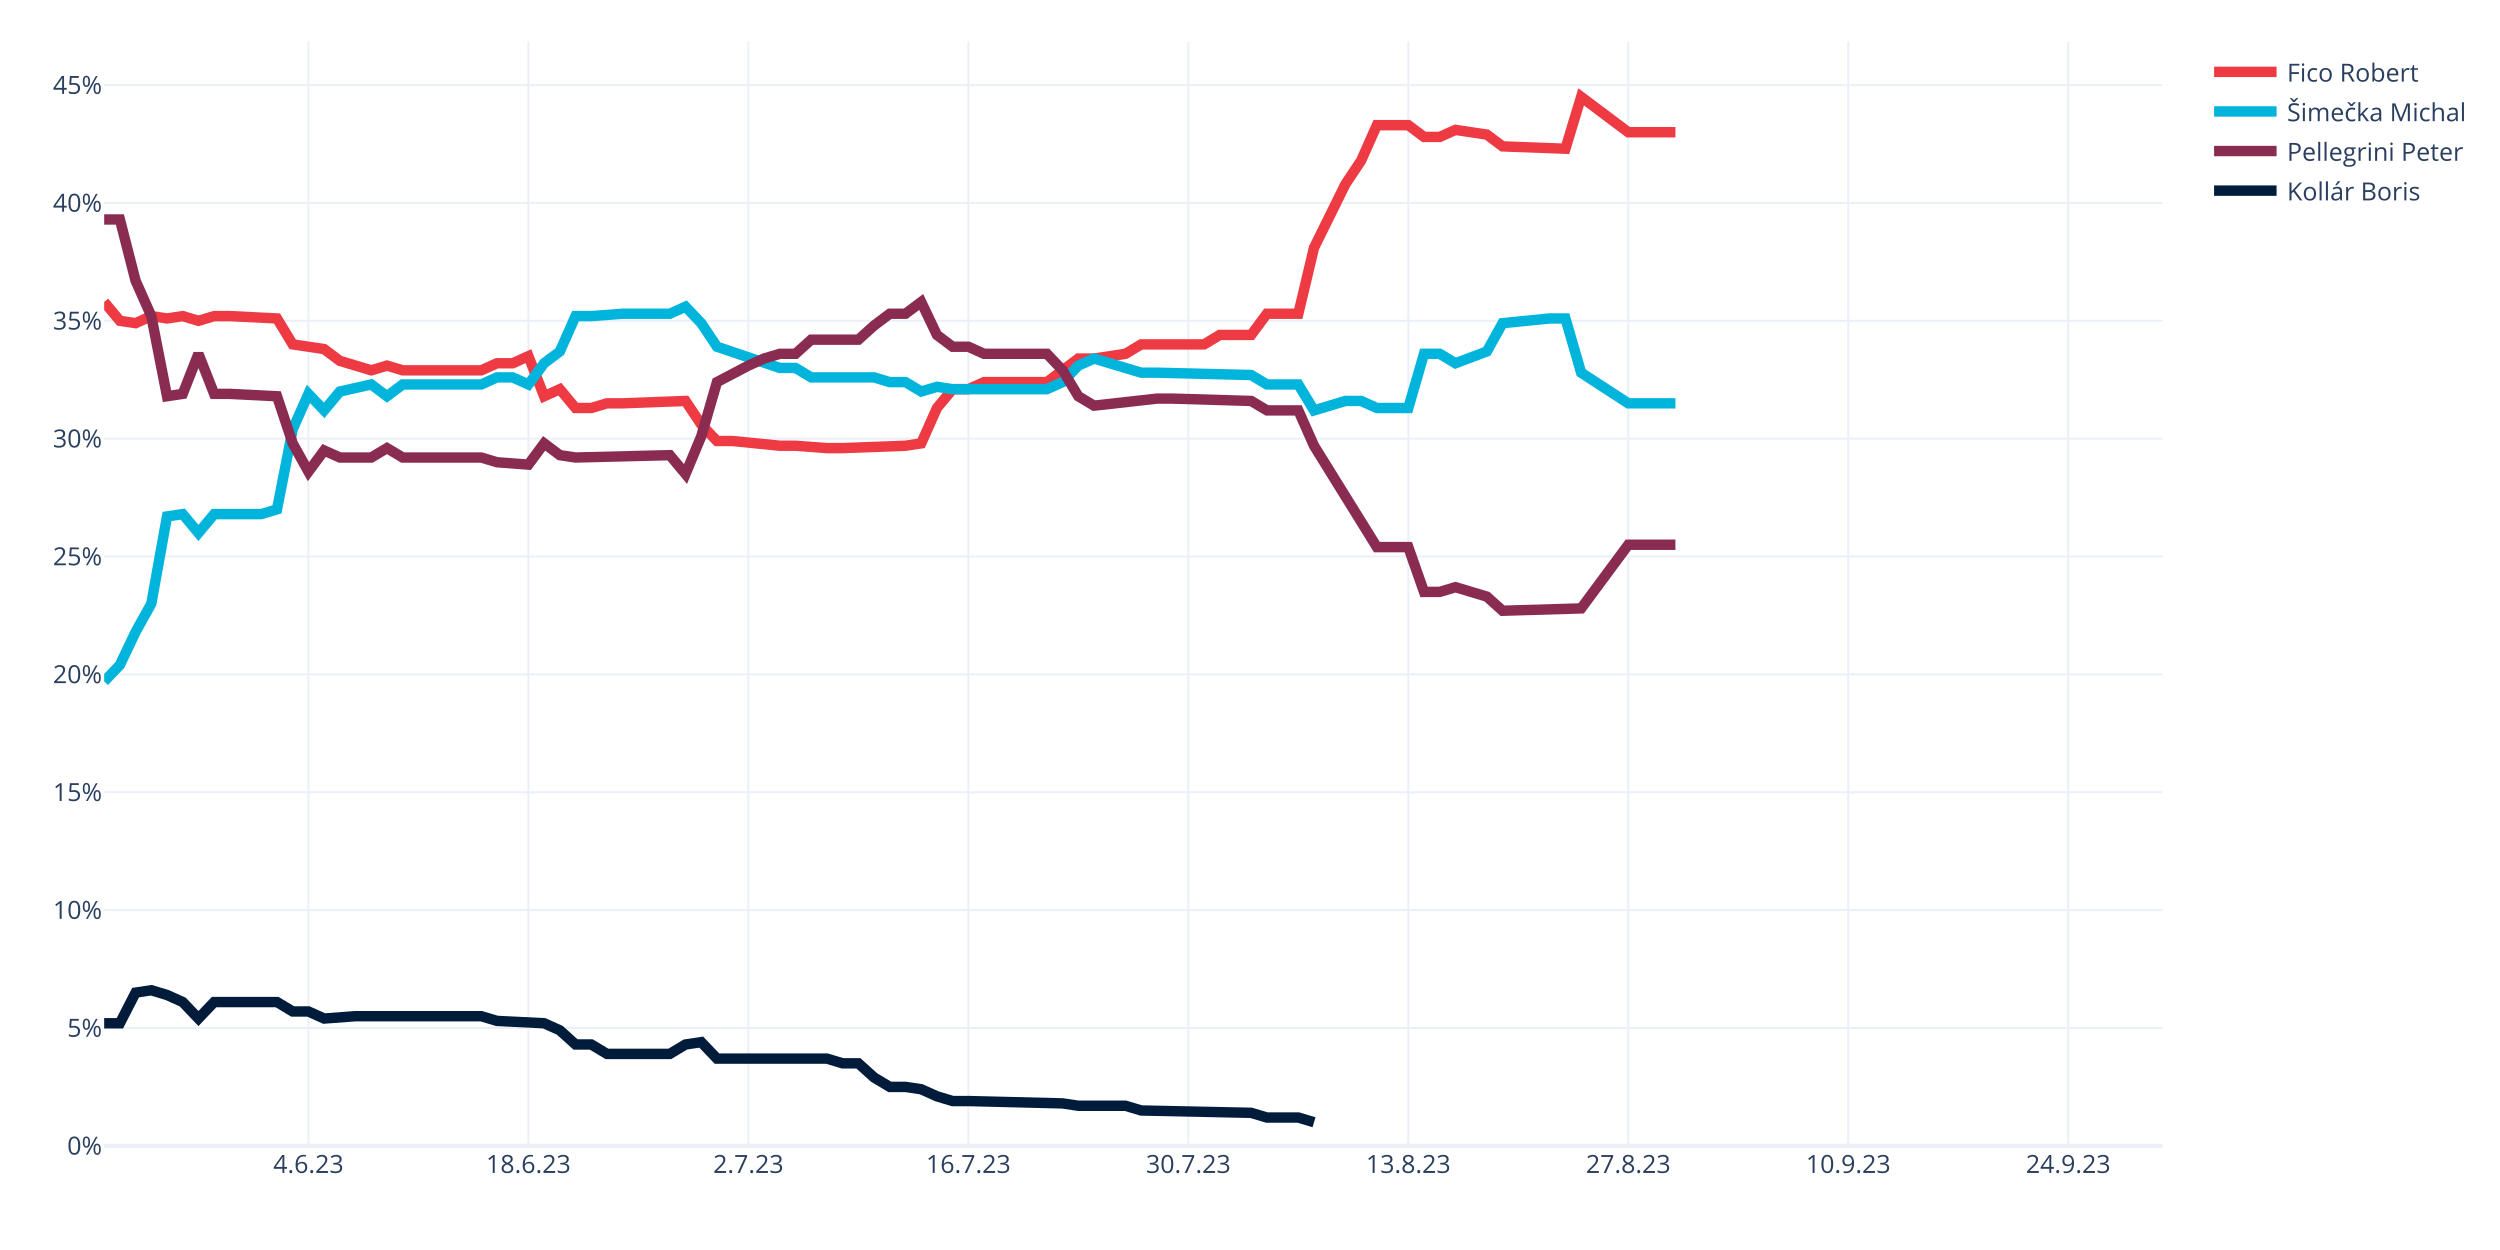
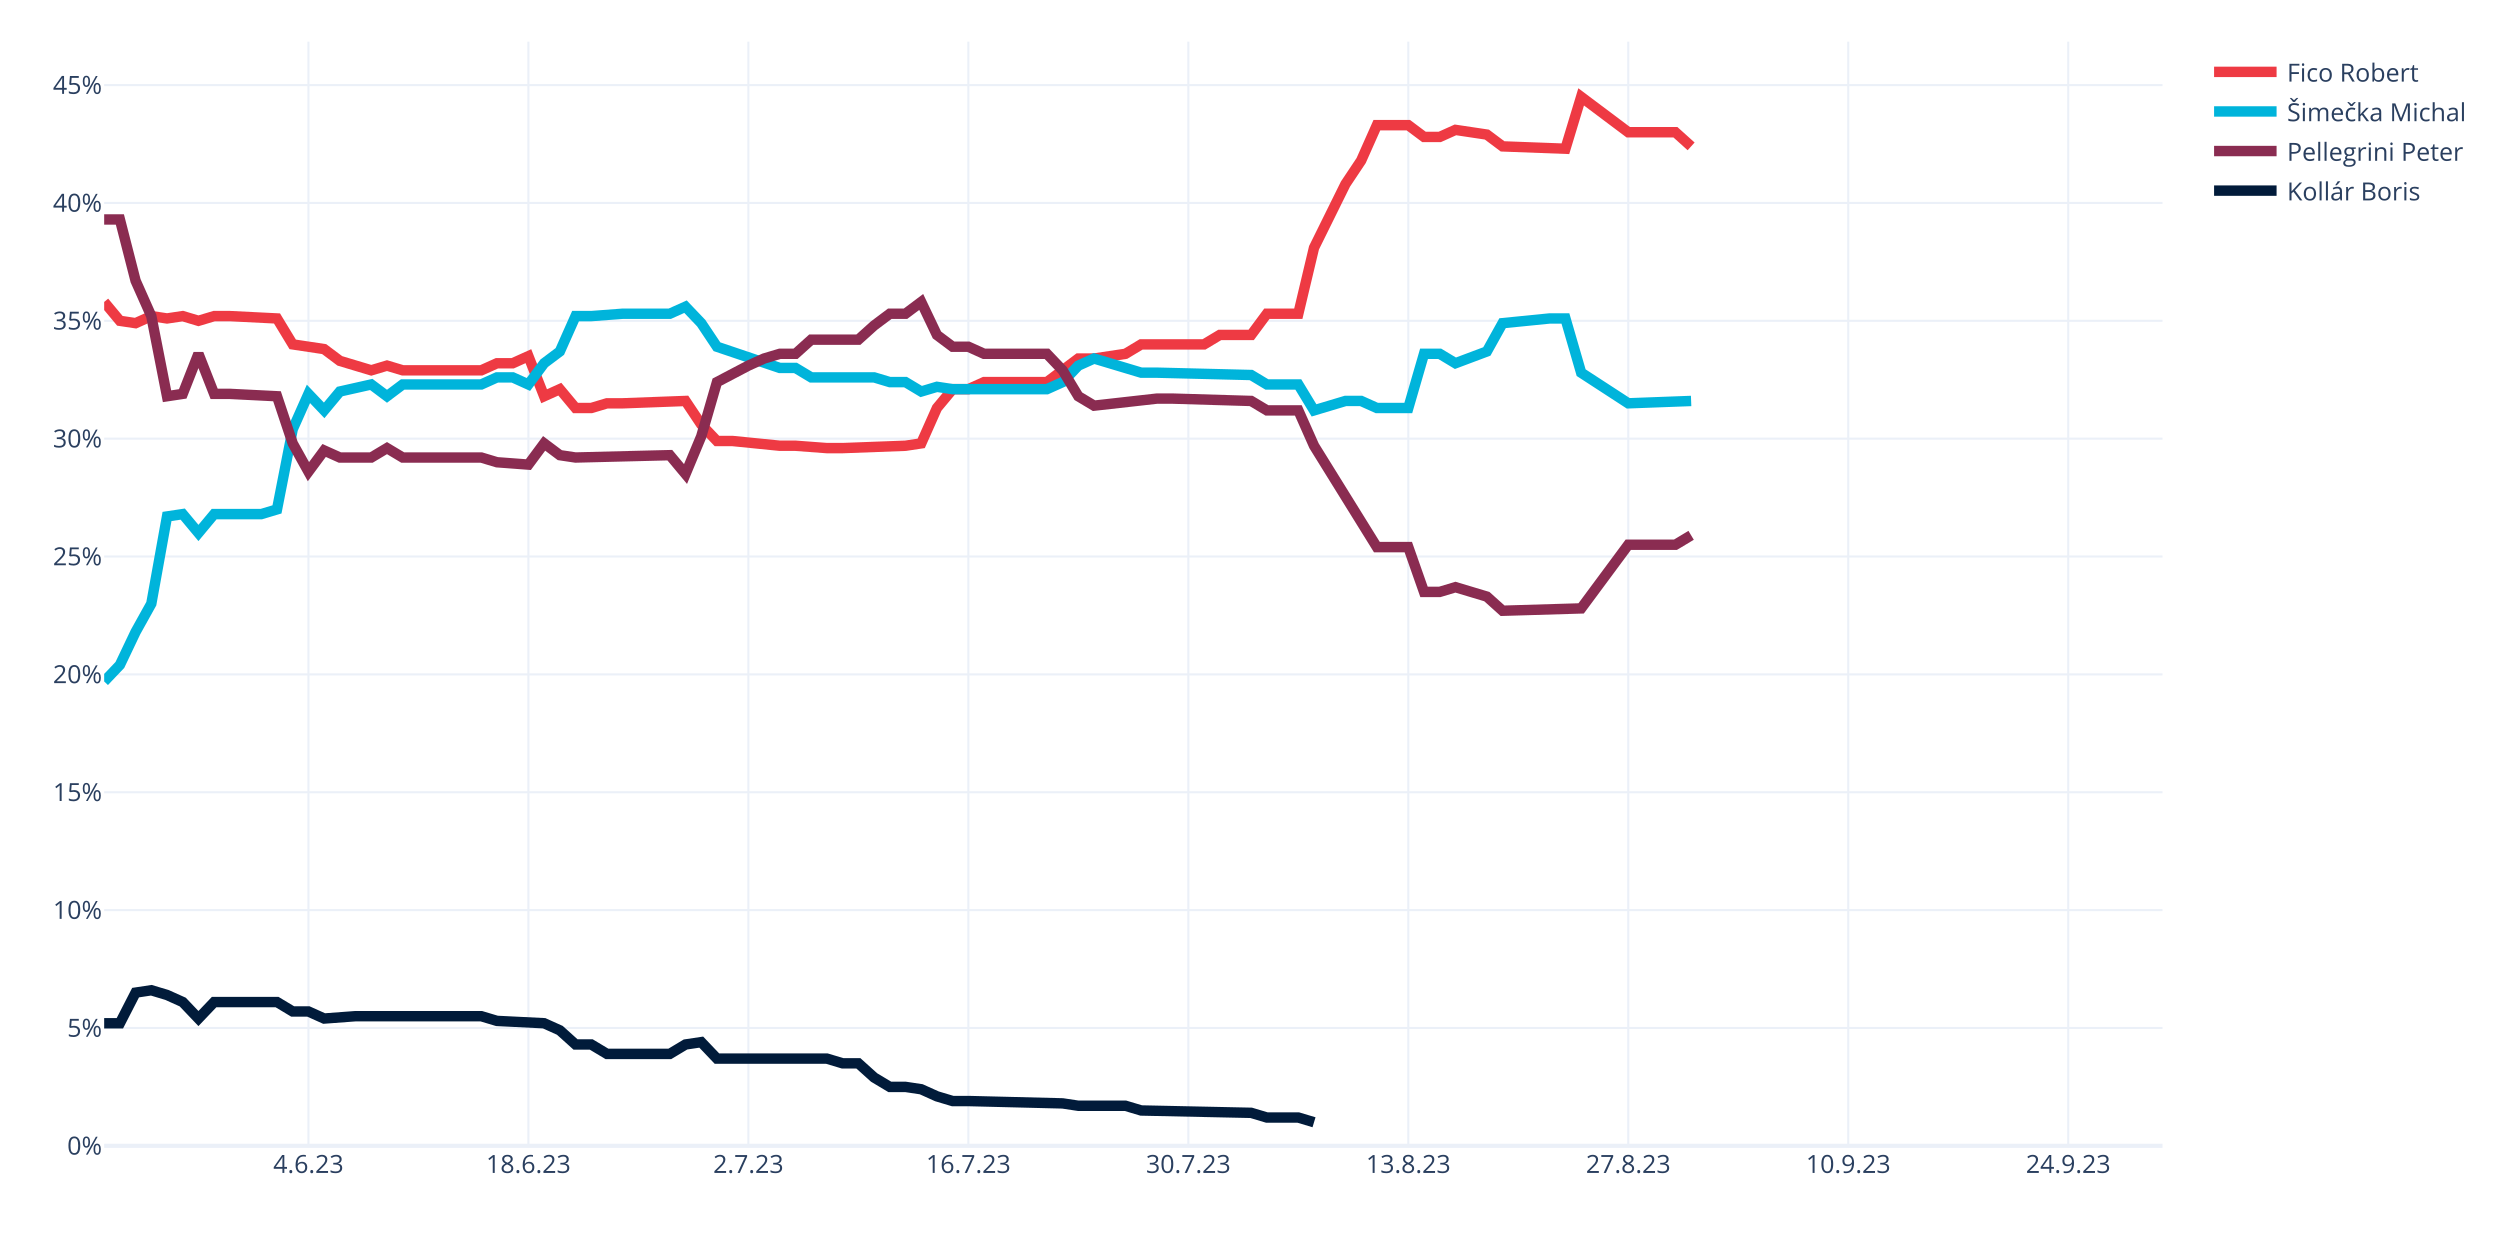
<svg xmlns="http://www.w3.org/2000/svg" class="main-svg" width="1200" height="600" style="" viewBox="0 0 1200 600">
  <rect x="0" y="0" width="1200" height="600" style="fill: rgb(255, 255, 255); fill-opacity: 1;" />
-   <defs id="defs-c5487e">
+   <defs id="defs-cdf40a">
    <g class="clips">
-       <clipPath id="clipc5487exyplot" class="plotclip">
+       <clipPath id="clipcdf40axyplot" class="plotclip">
        <rect width="988" height="530" />
      </clipPath>
-       <clipPath class="axesclip" id="clipc5487ex">
+       <clipPath class="axesclip" id="clipcdf40ax">
        <rect x="50" y="0" width="988" height="600" />
      </clipPath>
-       <clipPath class="axesclip" id="clipc5487ey">
+       <clipPath class="axesclip" id="clipcdf40ay">
        <rect x="0" y="20" width="1200" height="530" />
      </clipPath>
-       <clipPath class="axesclip" id="clipc5487exy">
+       <clipPath class="axesclip" id="clipcdf40axy">
        <rect x="50" y="20" width="988" height="530" />
      </clipPath>
    </g>
    <g class="gradients" />
    <g class="patterns" />
  </defs>
  <g class="bglayer" />
  <g class="layer-below">
    <g class="imagelayer" />
    <g class="shapelayer" />
  </g>
  <g class="cartesianlayer">
    <g class="subplot xy">
      <g class="layer-subplot">
        <g class="shapelayer" />
        <g class="imagelayer" />
      </g>
      <g class="minor-gridlayer">
        <g class="x" />
        <g class="y" />
      </g>
      <g class="gridlayer">
        <g class="x">
          <path class="xgrid crisp" transform="translate(148.05,0)" d="M0,20v530" style="stroke: rgb(235, 240, 248); stroke-opacity: 1; stroke-width: 1px;" />
          <path class="xgrid crisp" transform="translate(253.63,0)" d="M0,20v530" style="stroke: rgb(235, 240, 248); stroke-opacity: 1; stroke-width: 1px;" />
          <path class="xgrid crisp" transform="translate(359.22,0)" d="M0,20v530" style="stroke: rgb(235, 240, 248); stroke-opacity: 1; stroke-width: 1px;" />
          <path class="xgrid crisp" transform="translate(464.81,0)" d="M0,20v530" style="stroke: rgb(235, 240, 248); stroke-opacity: 1; stroke-width: 1px;" />
          <path class="xgrid crisp" transform="translate(570.4,0)" d="M0,20v530" style="stroke: rgb(235, 240, 248); stroke-opacity: 1; stroke-width: 1px;" />
          <path class="xgrid crisp" transform="translate(675.98,0)" d="M0,20v530" style="stroke: rgb(235, 240, 248); stroke-opacity: 1; stroke-width: 1px;" />
          <path class="xgrid crisp" transform="translate(781.57,0)" d="M0,20v530" style="stroke: rgb(235, 240, 248); stroke-opacity: 1; stroke-width: 1px;" />
          <path class="xgrid crisp" transform="translate(887.16,0)" d="M0,20v530" style="stroke: rgb(235, 240, 248); stroke-opacity: 1; stroke-width: 1px;" />
          <path class="xgrid crisp" transform="translate(992.75,0)" d="M0,20v530" style="stroke: rgb(235, 240, 248); stroke-opacity: 1; stroke-width: 1px;" />
        </g>
        <g class="y">
          <path class="ygrid crisp" transform="translate(0,493.43)" d="M50,0h988" style="stroke: rgb(235, 240, 248); stroke-opacity: 1; stroke-width: 1px;" />
          <path class="ygrid crisp" transform="translate(0,436.85)" d="M50,0h988" style="stroke: rgb(235, 240, 248); stroke-opacity: 1; stroke-width: 1px;" />
          <path class="ygrid crisp" transform="translate(0,380.28)" d="M50,0h988" style="stroke: rgb(235, 240, 248); stroke-opacity: 1; stroke-width: 1px;" />
          <path class="ygrid crisp" transform="translate(0,323.71)" d="M50,0h988" style="stroke: rgb(235, 240, 248); stroke-opacity: 1; stroke-width: 1px;" />
          <path class="ygrid crisp" transform="translate(0,267.13)" d="M50,0h988" style="stroke: rgb(235, 240, 248); stroke-opacity: 1; stroke-width: 1px;" />
          <path class="ygrid crisp" transform="translate(0,210.56)" d="M50,0h988" style="stroke: rgb(235, 240, 248); stroke-opacity: 1; stroke-width: 1px;" />
          <path class="ygrid crisp" transform="translate(0,153.99)" d="M50,0h988" style="stroke: rgb(235, 240, 248); stroke-opacity: 1; stroke-width: 1px;" />
          <path class="ygrid crisp" transform="translate(0,97.42)" d="M50,0h988" style="stroke: rgb(235, 240, 248); stroke-opacity: 1; stroke-width: 1px;" />
          <path class="ygrid crisp" transform="translate(0,40.84)" d="M50,0h988" style="stroke: rgb(235, 240, 248); stroke-opacity: 1; stroke-width: 1px;" />
        </g>
      </g>
      <g class="zerolinelayer">
        <path class="yzl zl crisp" transform="translate(0,550)" d="M50,0h988" style="stroke: rgb(235, 240, 248); stroke-opacity: 1; stroke-width: 2px;" />
      </g>
      <path class="xlines-below" />
      <path class="ylines-below" />
      <g class="overlines-below" />
      <g class="xaxislayer-below" />
      <g class="yaxislayer-below" />
      <g class="overaxes-below" />
-       <g class="plot" transform="translate(50,20)" clip-path="url(#clipc5487exyplot)">
+       <g class="plot" transform="translate(50,20)" clip-path="url(#clipcdf40axyplot)">
        <g class="scatterlayer mlayer">
-           <g class="trace scatter trace97d992" style="stroke-miterlimit: 2; opacity: 1;">
-             <g class="fills" />
-             <g class="errorbars" />
-             <g class="lines">
-               <path class="js-line" d="M0,124.94L7.54,133.99L15.08,135.12L22.63,131.73L30.17,132.86L37.71,131.73L45.25,133.99L52.79,131.73L60.34,131.73L82.96,132.86L90.5,145.3L105.59,147.57L113.13,153.22L128.21,157.75L135.76,155.49L143.3,157.75L150.84,157.75L181.01,157.75L188.55,154.36L196.09,154.36L203.63,150.96L211.18,170.2L218.72,166.8L226.26,175.85L233.8,175.85L241.34,173.59L248.89,173.59L279.05,172.46L286.6,183.77L294.14,191.69L301.68,191.69L324.31,193.96L331.85,193.96L346.93,195.09L354.47,195.09L384.64,193.96L392.18,192.82L399.73,175.85L407.27,166.8L414.81,166.8L422.35,163.41L452.52,163.41L460.06,157.75L467.6,152.09L475.15,152.09L490.23,149.83L497.77,145.3L527.94,145.3L535.48,140.78L550.56,140.78L558.11,130.59L573.19,130.59L580.73,98.91L595.82,68.36L603.36,57.05L610.9,40.08L618.44,40.08L625.98,40.08L633.53,45.73L641.07,45.73L648.61,42.34L663.69,44.6L671.24,50.26L701.4,51.39L708.95,26.5L731.57,43.47L739.11,43.47L754.2,43.47" style="vector-effect: none; fill: none; stroke: rgb(238, 58, 67); stroke-opacity: 1; stroke-width: 5px; opacity: 1;" />
-             </g>
-             <g class="points" />
-             <g class="text" />
-           </g>
-           <g class="trace scatter tracec4cf31" style="stroke-miterlimit: 2; opacity: 1;">
-             <g class="fills" />
-             <g class="errorbars" />
-             <g class="lines">
-               <path class="js-line" d="M0,307.1L7.54,299.18L15.08,283.34L22.63,269.76L30.17,227.9L37.71,226.77L45.25,235.82L52.79,226.77L60.34,226.77L75.42,226.77L82.96,224.51L90.5,186.04L98.05,169.06L105.59,176.98L113.13,167.93L128.21,164.54L135.76,170.2L143.3,164.54L150.84,164.54L181.01,164.54L188.55,161.14L196.09,161.14L203.63,164.54L211.18,154.36L218.72,148.7L226.26,131.73L233.8,131.73L248.89,130.59L256.43,130.59L271.51,130.59L279.05,127.2L286.6,135.12L294.14,146.43L324.31,156.62L331.85,156.62L339.39,161.14L346.93,161.14L369.56,161.14L377.1,163.41L384.64,163.41L392.18,167.93L399.73,165.67L407.27,166.8L452.52,166.8L460.06,163.41L467.6,155.49L475.15,152.09L497.77,158.88L505.31,158.88L550.56,160.01L558.11,164.54L573.19,164.54L580.73,176.98L595.82,172.46L603.36,172.46L610.9,175.85L618.44,175.85L625.98,175.85L633.53,149.83L641.07,149.83L648.61,154.36L663.69,148.7L671.24,135.12L693.86,132.86L701.4,132.86L708.95,158.88L731.57,173.59L754.2,173.59" style="vector-effect: none; fill: none; stroke: rgb(0, 180, 219); stroke-opacity: 1; stroke-width: 5px; opacity: 1;" />
-             </g>
-             <g class="points" />
-             <g class="text" />
-           </g>
-           <g class="trace scatter trace72f8ea" style="stroke-miterlimit: 2; opacity: 1;">
-             <g class="fills" />
-             <g class="errorbars" />
-             <g class="lines">
-               <path class="js-line" d="M0,85.34L7.54,85.34L15.08,114.75L22.63,131.73L30.17,170.2L37.71,169.06L45.25,149.83L52.79,169.06L60.34,169.06L82.96,170.2L90.5,192.82L98.05,206.4L105.59,196.22L113.13,199.61L120.67,199.61L128.21,199.61L135.76,195.09L143.3,199.61L150.84,199.61L181.01,199.61L188.55,201.88L203.63,203.01L211.18,192.82L218.72,198.48L226.26,199.61L271.51,198.48L279.05,207.53L286.6,189.43L294.14,163.41L309.22,155.49L316.76,152.09L324.31,149.83L331.85,149.83L339.39,143.04L346.93,143.04L362.02,143.04L369.56,136.25L377.1,130.59L384.64,130.59L392.18,124.94L399.73,140.78L407.27,146.43L414.81,146.43L422.35,149.83L429.89,149.83L452.52,149.83L460.06,157.75L467.6,170.2L475.15,174.72L505.31,171.33L512.85,171.33L550.56,172.46L558.11,176.98L573.19,176.98L580.73,193.96L610.9,242.61L618.44,242.61L625.98,242.61L633.53,264.11L641.07,264.11L648.61,261.84L663.69,266.37L671.24,273.16L708.95,272.03L731.57,241.48L754.2,241.48" style="vector-effect: none; fill: none; stroke: rgb(138, 44, 81); stroke-opacity: 1; stroke-width: 5px; opacity: 1;" />
-             </g>
-             <g class="points" />
-             <g class="text" />
-           </g>
-           <g class="trace scatter tracef58d0b" style="stroke-miterlimit: 2; opacity: 1;">
+           <g class="trace scatter trace9d8892" style="stroke-miterlimit: 2; opacity: 1;">
+             <g class="fills" />
+             <g class="errorbars" />
+             <g class="lines">
+               <path class="js-line" d="M0,124.94L7.54,133.99L15.08,135.12L22.63,131.73L30.17,132.86L37.71,131.73L45.25,133.99L52.79,131.73L60.34,131.73L82.96,132.86L90.5,145.3L105.59,147.57L113.13,153.22L128.21,157.75L135.76,155.49L143.3,157.75L150.84,157.75L181.01,157.75L188.55,154.36L196.09,154.36L203.63,150.96L211.18,170.2L218.72,166.8L226.26,175.85L233.8,175.85L241.34,173.59L248.89,173.59L279.05,172.46L286.6,183.77L294.14,191.69L301.68,191.69L324.31,193.96L331.85,193.96L346.93,195.09L354.47,195.09L384.64,193.96L392.18,192.82L399.73,175.85L407.27,166.8L414.81,166.8L422.35,163.41L452.52,163.41L460.06,157.75L467.6,152.09L475.15,152.09L490.23,149.83L497.77,145.3L527.94,145.3L535.48,140.78L550.56,140.78L558.11,130.59L573.19,130.59L580.73,98.91L595.82,68.36L603.36,57.05L610.9,40.08L618.44,40.08L625.98,40.08L633.53,45.73L641.07,45.73L648.61,42.34L663.69,44.6L671.24,50.26L701.4,51.39L708.95,26.5L731.57,43.47L739.11,43.47L754.2,43.47L761.74,50.26" style="vector-effect: none; fill: none; stroke: rgb(238, 58, 67); stroke-opacity: 1; stroke-width: 5px; opacity: 1;" />
+             </g>
+             <g class="points" />
+             <g class="text" />
+           </g>
+           <g class="trace scatter tracee59658" style="stroke-miterlimit: 2; opacity: 1;">
+             <g class="fills" />
+             <g class="errorbars" />
+             <g class="lines">
+               <path class="js-line" d="M0,307.1L7.54,299.18L15.08,283.34L22.63,269.76L30.17,227.9L37.71,226.77L45.25,235.82L52.79,226.77L60.34,226.77L75.42,226.77L82.96,224.51L90.5,186.04L98.05,169.06L105.59,176.98L113.13,167.93L128.21,164.54L135.76,170.2L143.3,164.54L150.84,164.54L181.01,164.54L188.55,161.14L196.09,161.14L203.63,164.54L211.18,154.36L218.72,148.7L226.26,131.73L233.8,131.73L248.89,130.59L256.43,130.59L271.51,130.59L279.05,127.2L286.6,135.12L294.14,146.43L324.31,156.62L331.85,156.62L339.39,161.14L346.93,161.14L369.56,161.14L377.1,163.41L384.64,163.41L392.18,167.93L399.73,165.67L407.27,166.8L452.52,166.8L460.06,163.41L467.6,155.49L475.15,152.09L497.77,158.88L505.31,158.88L550.56,160.01L558.11,164.54L573.19,164.54L580.73,176.98L595.82,172.46L603.36,172.46L610.9,175.85L618.44,175.85L625.98,175.85L633.53,149.83L641.07,149.83L648.61,154.36L663.69,148.7L671.24,135.12L693.86,132.86L701.4,132.86L708.95,158.88L731.57,173.59L761.74,172.46" style="vector-effect: none; fill: none; stroke: rgb(0, 180, 219); stroke-opacity: 1; stroke-width: 5px; opacity: 1;" />
+             </g>
+             <g class="points" />
+             <g class="text" />
+           </g>
+           <g class="trace scatter trace278b7c" style="stroke-miterlimit: 2; opacity: 1;">
+             <g class="fills" />
+             <g class="errorbars" />
+             <g class="lines">
+               <path class="js-line" d="M0,85.34L7.54,85.34L15.08,114.75L22.63,131.73L30.17,170.2L37.71,169.06L45.25,149.83L52.79,169.06L60.34,169.06L82.96,170.2L90.5,192.82L98.05,206.4L105.59,196.22L113.13,199.61L120.67,199.61L128.21,199.61L135.76,195.09L143.3,199.61L150.84,199.61L181.01,199.61L188.55,201.88L203.63,203.01L211.18,192.82L218.72,198.48L226.26,199.61L271.51,198.48L279.05,207.53L286.6,189.43L294.14,163.41L309.22,155.49L316.76,152.09L324.31,149.83L331.85,149.83L339.39,143.04L346.93,143.04L362.02,143.04L369.56,136.25L377.1,130.59L384.64,130.59L392.18,124.94L399.73,140.78L407.27,146.43L414.81,146.43L422.35,149.83L429.89,149.83L452.52,149.83L460.06,157.75L467.6,170.2L475.15,174.72L505.31,171.33L512.85,171.33L550.56,172.46L558.11,176.98L573.19,176.98L580.73,193.96L610.9,242.61L618.44,242.61L625.98,242.61L633.53,264.11L641.07,264.11L648.61,261.84L663.69,266.37L671.24,273.16L708.95,272.03L731.57,241.48L754.2,241.48L761.74,236.95" style="vector-effect: none; fill: none; stroke: rgb(138, 44, 81); stroke-opacity: 1; stroke-width: 5px; opacity: 1;" />
+             </g>
+             <g class="points" />
+             <g class="text" />
+           </g>
+           <g class="trace scatter trace8afc0b" style="stroke-miterlimit: 2; opacity: 1;">
            <g class="fills" />
            <g class="errorbars" />
            <g class="lines">
              <path class="js-line" d="M0,471.16L7.54,471.16L15.08,456.46L22.63,455.32L30.17,457.59L37.71,460.98L45.25,468.9L52.79,460.98L60.34,460.98L82.96,460.98L90.5,465.51L98.05,465.51L105.59,468.9L120.67,467.77L128.21,467.77L181.01,467.77L188.55,470.03L211.18,471.16L218.72,474.56L226.26,481.35L233.8,481.35L241.34,485.87L248.89,485.87L271.51,485.87L279.05,481.35L286.6,480.22L294.14,488.14L346.93,488.14L354.47,490.4L362.02,490.4L369.56,497.19L377.1,501.71L384.64,501.71L392.18,502.84L399.73,506.24L407.27,508.5L414.81,508.5L460.06,509.63L467.6,510.77L490.23,510.77L497.77,513.03L550.56,514.16L558.11,516.42L573.19,516.42L580.73,518.69" style="vector-effect: none; fill: none; stroke: rgb(1, 27, 58); stroke-opacity: 1; stroke-width: 5px; opacity: 1;" />
            </g>
            <g class="points" />
            <g class="text" />
          </g>
        </g>
      </g>
      <g class="overplot" />
      <path class="xlines-above crisp" d="M0,0" style="fill: none;" />
      <path class="ylines-above crisp" d="M0,0" style="fill: none;" />
      <g class="overlines-above" />
      <g class="xaxislayer-above">
        <g class="xtick">
          <text text-anchor="middle" x="0" y="563" transform="translate(148.05,0)" style="font-family: 'Open Sans', verdana, arial, sans-serif; font-size: 12px; fill: rgb(42, 63, 95); fill-opacity: 1; white-space: pre; opacity: 1;">4.6.23</text>
        </g>
        <g class="xtick">
          <text text-anchor="middle" x="0" y="563" style="font-family: 'Open Sans', verdana, arial, sans-serif; font-size: 12px; fill: rgb(42, 63, 95); fill-opacity: 1; white-space: pre; opacity: 1;" transform="translate(253.63,0)">18.6.23</text>
        </g>
        <g class="xtick">
          <text text-anchor="middle" x="0" y="563" style="font-family: 'Open Sans', verdana, arial, sans-serif; font-size: 12px; fill: rgb(42, 63, 95); fill-opacity: 1; white-space: pre; opacity: 1;" transform="translate(359.22,0)">2.7.23</text>
        </g>
        <g class="xtick">
          <text text-anchor="middle" x="0" y="563" style="font-family: 'Open Sans', verdana, arial, sans-serif; font-size: 12px; fill: rgb(42, 63, 95); fill-opacity: 1; white-space: pre; opacity: 1;" transform="translate(464.81,0)">16.7.23</text>
        </g>
        <g class="xtick">
          <text text-anchor="middle" x="0" y="563" style="font-family: 'Open Sans', verdana, arial, sans-serif; font-size: 12px; fill: rgb(42, 63, 95); fill-opacity: 1; white-space: pre; opacity: 1;" transform="translate(570.4,0)">30.7.23</text>
        </g>
        <g class="xtick">
          <text text-anchor="middle" x="0" y="563" style="font-family: 'Open Sans', verdana, arial, sans-serif; font-size: 12px; fill: rgb(42, 63, 95); fill-opacity: 1; white-space: pre; opacity: 1;" transform="translate(675.98,0)">13.8.23</text>
        </g>
        <g class="xtick">
          <text text-anchor="middle" x="0" y="563" style="font-family: 'Open Sans', verdana, arial, sans-serif; font-size: 12px; fill: rgb(42, 63, 95); fill-opacity: 1; white-space: pre; opacity: 1;" transform="translate(781.57,0)">27.8.23</text>
        </g>
        <g class="xtick">
          <text text-anchor="middle" x="0" y="563" style="font-family: 'Open Sans', verdana, arial, sans-serif; font-size: 12px; fill: rgb(42, 63, 95); fill-opacity: 1; white-space: pre; opacity: 1;" transform="translate(887.16,0)">10.9.23</text>
        </g>
        <g class="xtick">
          <text text-anchor="middle" x="0" y="563" style="font-family: 'Open Sans', verdana, arial, sans-serif; font-size: 12px; fill: rgb(42, 63, 95); fill-opacity: 1; white-space: pre; opacity: 1;" transform="translate(992.75,0)">24.9.23</text>
        </g>
      </g>
      <g class="yaxislayer-above">
        <g class="ytick">
          <text text-anchor="end" x="49" y="4.2" transform="translate(0,550)" style="font-family: 'Open Sans', verdana, arial, sans-serif; font-size: 12px; fill: rgb(42, 63, 95); fill-opacity: 1; white-space: pre; opacity: 1;">0%</text>
        </g>
        <g class="ytick">
          <text text-anchor="end" x="49" y="4.2" style="font-family: 'Open Sans', verdana, arial, sans-serif; font-size: 12px; fill: rgb(42, 63, 95); fill-opacity: 1; white-space: pre; opacity: 1;" transform="translate(0,493.43)">5%</text>
        </g>
        <g class="ytick">
          <text text-anchor="end" x="49" y="4.2" style="font-family: 'Open Sans', verdana, arial, sans-serif; font-size: 12px; fill: rgb(42, 63, 95); fill-opacity: 1; white-space: pre; opacity: 1;" transform="translate(0,436.85)">10%</text>
        </g>
        <g class="ytick">
          <text text-anchor="end" x="49" y="4.2" style="font-family: 'Open Sans', verdana, arial, sans-serif; font-size: 12px; fill: rgb(42, 63, 95); fill-opacity: 1; white-space: pre; opacity: 1;" transform="translate(0,380.28)">15%</text>
        </g>
        <g class="ytick">
          <text text-anchor="end" x="49" y="4.2" style="font-family: 'Open Sans', verdana, arial, sans-serif; font-size: 12px; fill: rgb(42, 63, 95); fill-opacity: 1; white-space: pre; opacity: 1;" transform="translate(0,323.71)">20%</text>
        </g>
        <g class="ytick">
          <text text-anchor="end" x="49" y="4.2" style="font-family: 'Open Sans', verdana, arial, sans-serif; font-size: 12px; fill: rgb(42, 63, 95); fill-opacity: 1; white-space: pre; opacity: 1;" transform="translate(0,267.13)">25%</text>
        </g>
        <g class="ytick">
          <text text-anchor="end" x="49" y="4.2" style="font-family: 'Open Sans', verdana, arial, sans-serif; font-size: 12px; fill: rgb(42, 63, 95); fill-opacity: 1; white-space: pre; opacity: 1;" transform="translate(0,210.56)">30%</text>
        </g>
        <g class="ytick">
          <text text-anchor="end" x="49" y="4.2" style="font-family: 'Open Sans', verdana, arial, sans-serif; font-size: 12px; fill: rgb(42, 63, 95); fill-opacity: 1; white-space: pre; opacity: 1;" transform="translate(0,153.99)">35%</text>
        </g>
        <g class="ytick">
          <text text-anchor="end" x="49" y="4.2" style="font-family: 'Open Sans', verdana, arial, sans-serif; font-size: 12px; fill: rgb(42, 63, 95); fill-opacity: 1; white-space: pre; opacity: 1;" transform="translate(0,97.42)">40%</text>
        </g>
        <g class="ytick">
          <text text-anchor="end" x="49" y="4.2" style="font-family: 'Open Sans', verdana, arial, sans-serif; font-size: 12px; fill: rgb(42, 63, 95); fill-opacity: 1; white-space: pre; opacity: 1;" transform="translate(0,40.84)">45%</text>
        </g>
      </g>
      <g class="overaxes-above" />
    </g>
  </g>
  <g class="polarlayer" />
  <g class="smithlayer" />
  <g class="ternarylayer" />
  <g class="geolayer" />
  <g class="funnelarealayer" />
  <g class="pielayer" />
  <g class="iciclelayer" />
  <g class="treemaplayer" />
  <g class="sunburstlayer" />
  <g class="glimages" />
-   <defs id="topdefs-c5487e">
+   <defs id="topdefs-cdf40a">
    <g class="clips" />
-     <clipPath id="legendc5487e">
+     <clipPath id="legendcdf40a">
      <rect width="130" height="86" x="0" y="0" />
    </clipPath>
  </defs>
  <g class="layer-above">
    <g class="imagelayer" />
    <g class="shapelayer" />
  </g>
  <g class="infolayer">
    <g class="legend" pointer-events="all" transform="translate(1057.76,20)">
      <rect class="bg" shape-rendering="crispEdges" style="stroke: rgb(68, 68, 68); stroke-opacity: 1; fill: rgb(255, 255, 255); fill-opacity: 1; stroke-width: 0px;" width="130" height="86" x="0" y="0" />
-       <g class="scrollbox" transform="" clip-path="url(#legendc5487e)">
+       <g class="scrollbox" transform="" clip-path="url(#legendcdf40a)">
        <g class="groups">
          <g class="traces" transform="translate(0,14.5)" style="opacity: 1;">
            <text class="legendtext" text-anchor="start" x="40" y="4.68" style="font-family: 'Open Sans', verdana, arial, sans-serif; font-size: 12px; fill: rgb(42, 63, 95); fill-opacity: 1; white-space: pre;">Fico Robert</text>
            <g class="layers" style="opacity: 1;">
              <g class="legendfill" />
              <g class="legendlines">
                <path class="js-line" d="M5,0h30" style="fill: none; stroke: rgb(238, 58, 67); stroke-opacity: 1; stroke-width: 5px;" />
              </g>
              <g class="legendsymbols">
                <g class="legendpoints" />
              </g>
            </g>
            <rect class="legendtoggle" x="0" y="-9.5" width="124.031" height="19" style="fill: rgb(0, 0, 0); fill-opacity: 0;" />
          </g>
          <g class="traces" transform="translate(0,33.5)" style="opacity: 1;">
            <text class="legendtext" text-anchor="start" x="40" y="4.68" style="font-family: 'Open Sans', verdana, arial, sans-serif; font-size: 12px; fill: rgb(42, 63, 95); fill-opacity: 1; white-space: pre;">Šimečka Michal</text>
            <g class="layers" style="opacity: 1;">
              <g class="legendfill" />
              <g class="legendlines">
                <path class="js-line" d="M5,0h30" style="fill: none; stroke: rgb(0, 180, 219); stroke-opacity: 1; stroke-width: 5px;" />
              </g>
              <g class="legendsymbols">
                <g class="legendpoints" />
              </g>
            </g>
            <rect class="legendtoggle" x="0" y="-9.5" width="124.031" height="19" style="fill: rgb(0, 0, 0); fill-opacity: 0;" />
          </g>
          <g class="traces" transform="translate(0,52.5)" style="opacity: 1;">
            <text class="legendtext" text-anchor="start" x="40" y="4.68" style="font-family: 'Open Sans', verdana, arial, sans-serif; font-size: 12px; fill: rgb(42, 63, 95); fill-opacity: 1; white-space: pre;">Pellegrini Peter</text>
            <g class="layers" style="opacity: 1;">
              <g class="legendfill" />
              <g class="legendlines">
                <path class="js-line" d="M5,0h30" style="fill: none; stroke: rgb(138, 44, 81); stroke-opacity: 1; stroke-width: 5px;" />
              </g>
              <g class="legendsymbols">
                <g class="legendpoints" />
              </g>
            </g>
            <rect class="legendtoggle" x="0" y="-9.5" width="124.031" height="19" style="fill: rgb(0, 0, 0); fill-opacity: 0;" />
          </g>
          <g class="traces" transform="translate(0,71.5)" style="opacity: 1;">
            <text class="legendtext" text-anchor="start" x="40" y="4.68" style="font-family: 'Open Sans', verdana, arial, sans-serif; font-size: 12px; fill: rgb(42, 63, 95); fill-opacity: 1; white-space: pre;">Kollár Boris</text>
            <g class="layers" style="opacity: 1;">
              <g class="legendfill" />
              <g class="legendlines">
                <path class="js-line" d="M5,0h30" style="fill: none; stroke: rgb(1, 27, 58); stroke-opacity: 1; stroke-width: 5px;" />
              </g>
              <g class="legendsymbols">
                <g class="legendpoints" />
              </g>
            </g>
            <rect class="legendtoggle" x="0" y="-9.5" width="124.031" height="19" style="fill: rgb(0, 0, 0); fill-opacity: 0;" />
          </g>
        </g>
      </g>
      <rect class="scrollbar" rx="20" ry="3" width="0" height="0" style="fill: rgb(128, 139, 164); fill-opacity: 1;" x="0" y="0" />
    </g>
    <g class="g-gtitle" />
    <g class="g-xtitle" />
    <g class="g-ytitle" />
  </g>
</svg>
